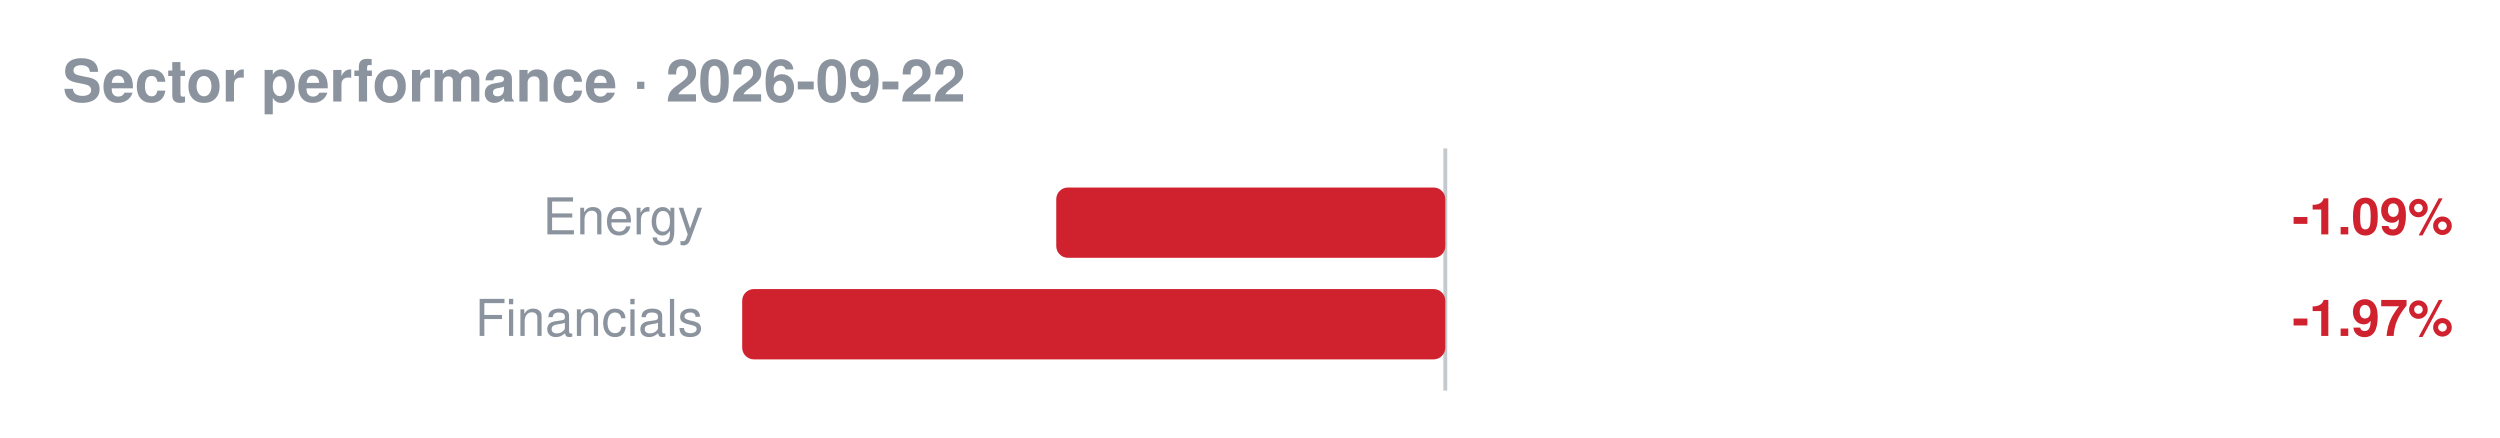
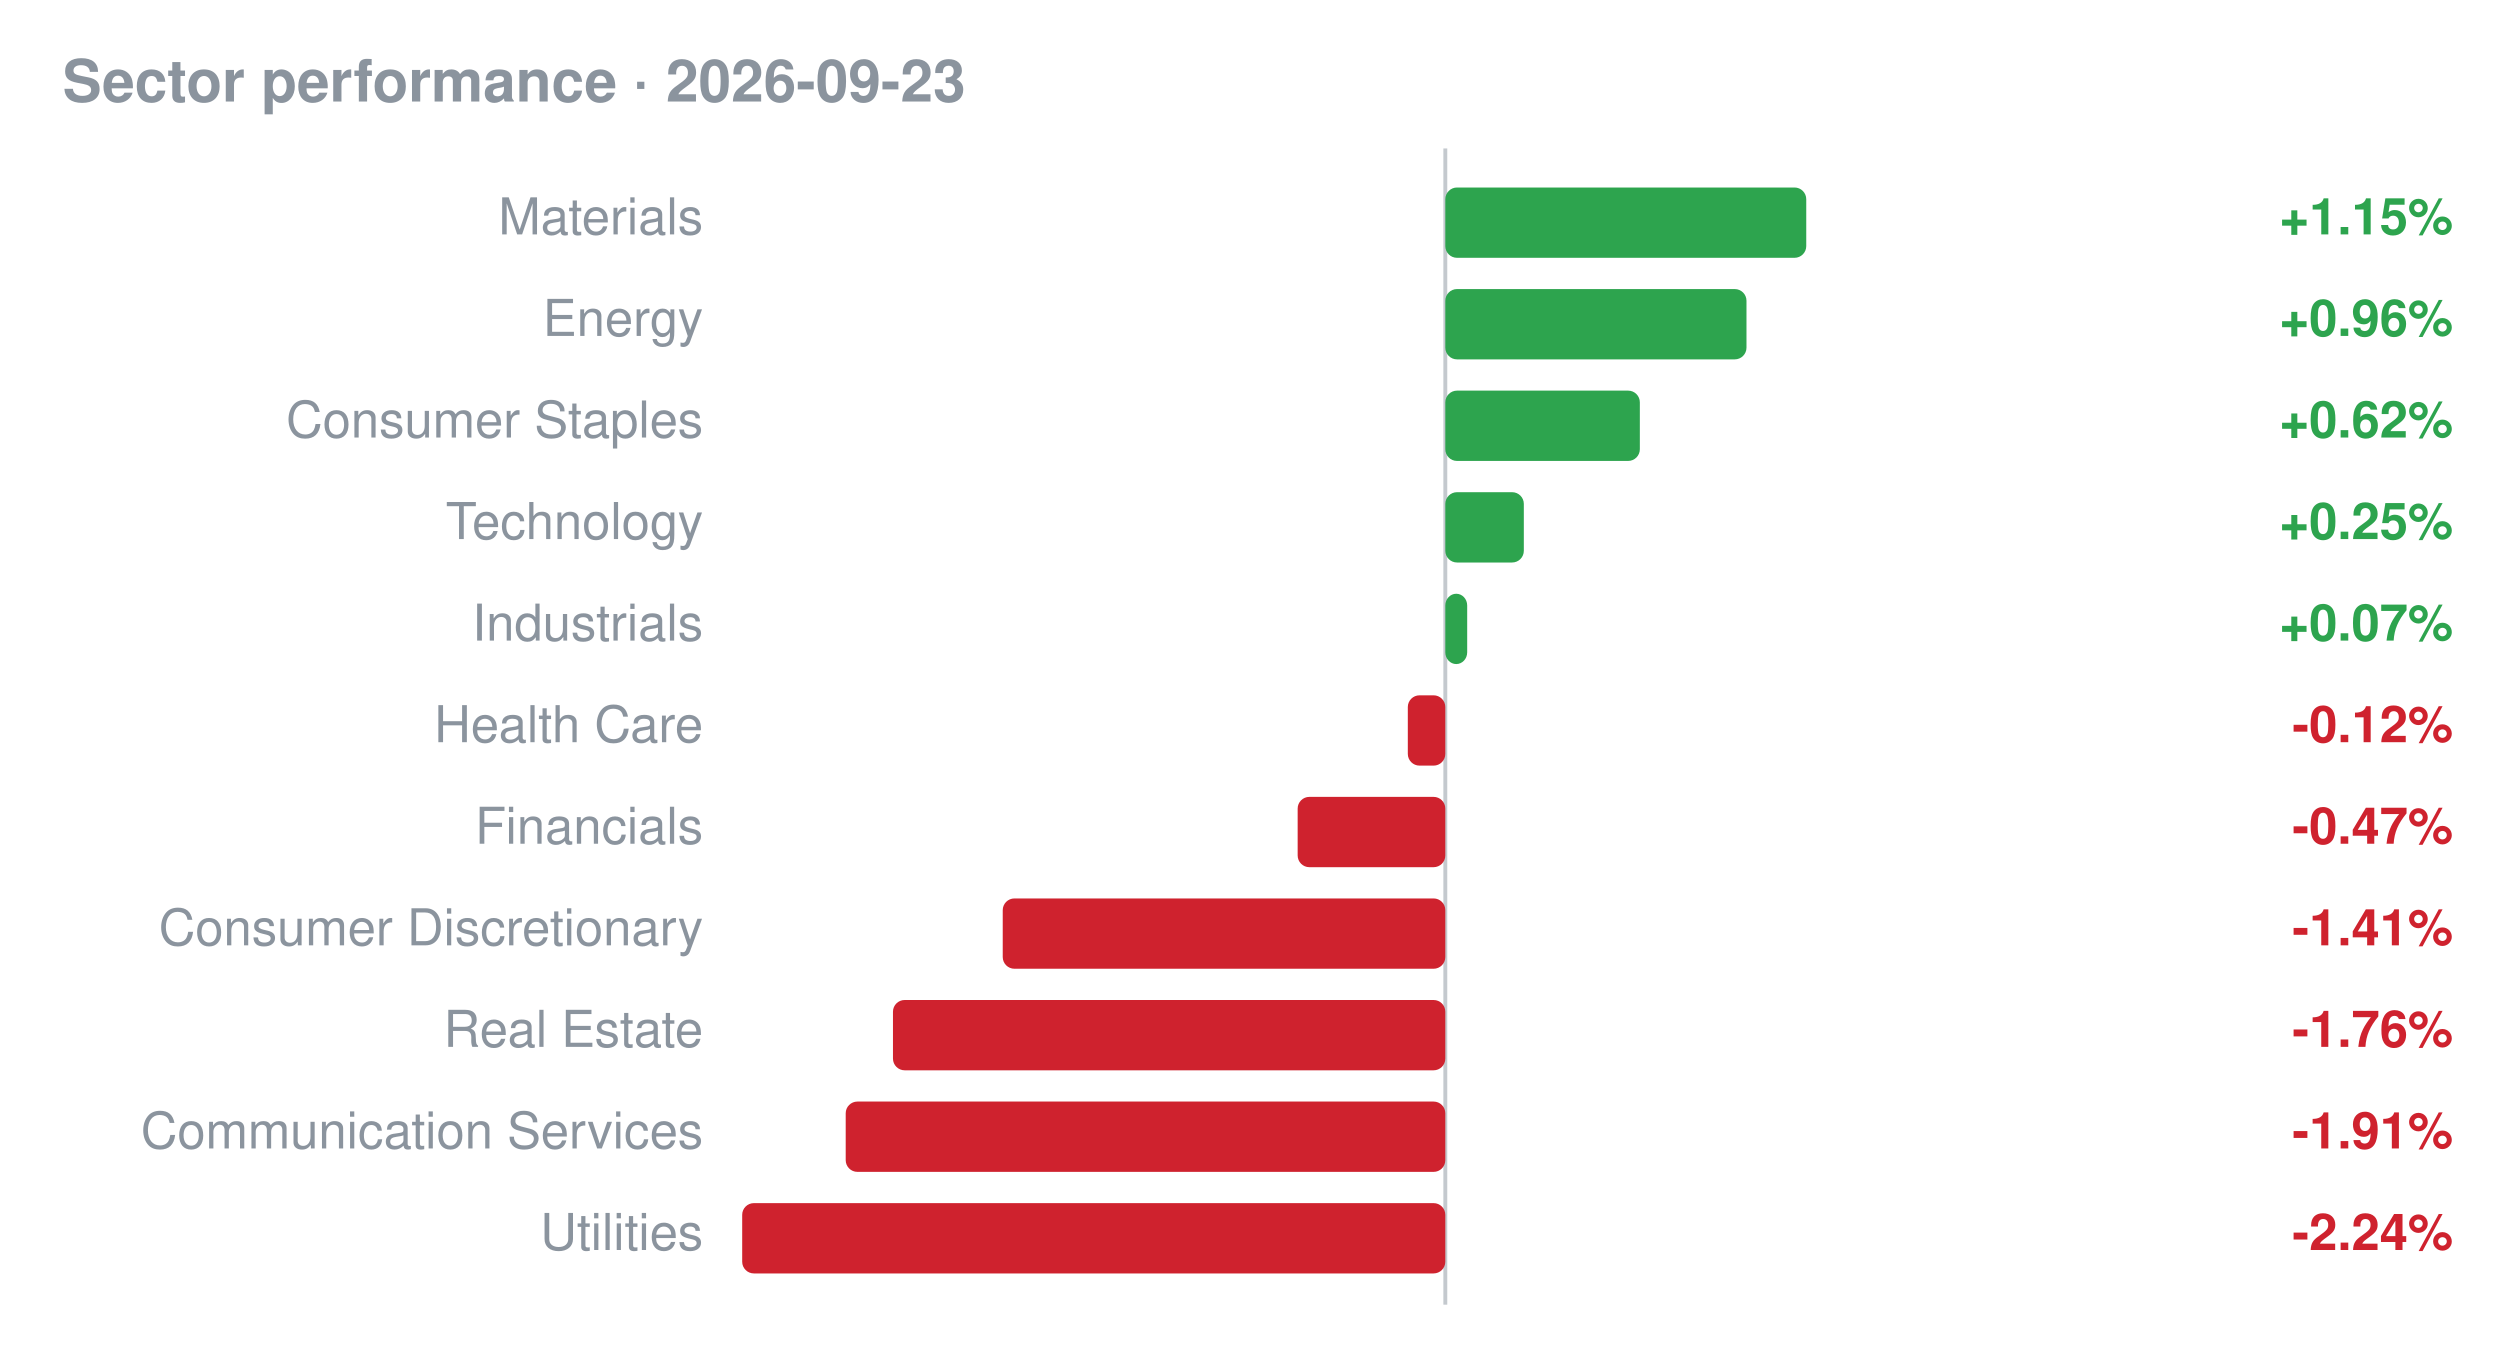
- <svg xmlns="http://www.w3.org/2000/svg" width="640" height="112" viewBox="0 0 640 112" font-family="-apple-system,Segoe UI,Helvetica,Arial,sans-serif" font-size="13">
-   <text x="16" y="26" font-size="15" font-weight="600" fill="#8b949e">Sector performance · 2026-09-22</text>
-   <line x1="370.0" y1="38" x2="370.0" y2="100" stroke="#8b949e" stroke-opacity="0.5" />
-   <text x="180" y="60" text-anchor="end" fill="#8b949e">Energy</text>
-   <rect x="270.4" y="48" width="99.6" height="18" rx="3" fill="#cf222e" />
-   <text x="628" y="60" text-anchor="end" fill="#cf222e" font-weight="600">-1.09%</text>
-   <text x="180" y="86" text-anchor="end" fill="#8b949e">Financials</text>
-   <rect x="190.0" y="74" width="180.0" height="18" rx="3" fill="#cf222e" />
-   <text x="628" y="86" text-anchor="end" fill="#cf222e" font-weight="600">-1.97%</text>
+ <svg xmlns="http://www.w3.org/2000/svg" width="640" height="346" viewBox="0 0 640 346" font-family="-apple-system,Segoe UI,Helvetica,Arial,sans-serif" font-size="13">
+   <text x="16" y="26" font-size="15" font-weight="600" fill="#8b949e">Sector performance · 2026-09-23</text>
+   <line x1="370.0" y1="38" x2="370.0" y2="334" stroke="#8b949e" stroke-opacity="0.5" />
+   <text x="180" y="60" text-anchor="end" fill="#8b949e">Materials</text>
+   <rect x="370.0" y="48" width="92.4" height="18" rx="3" fill="#2da44e" />
+   <text x="628" y="60" text-anchor="end" fill="#2da44e" font-weight="600">+1.15%</text>
+   <text x="180" y="86" text-anchor="end" fill="#8b949e">Energy</text>
+   <rect x="370.0" y="74" width="77.1" height="18" rx="3" fill="#2da44e" />
+   <text x="628" y="86" text-anchor="end" fill="#2da44e" font-weight="600">+0.96%</text>
+   <text x="180" y="112" text-anchor="end" fill="#8b949e">Consumer Staples</text>
+   <rect x="370.0" y="100" width="49.8" height="18" rx="3" fill="#2da44e" />
+   <text x="628" y="112" text-anchor="end" fill="#2da44e" font-weight="600">+0.62%</text>
+   <text x="180" y="138" text-anchor="end" fill="#8b949e">Technology</text>
+   <rect x="370.0" y="126" width="20.1" height="18" rx="3" fill="#2da44e" />
+   <text x="628" y="138" text-anchor="end" fill="#2da44e" font-weight="600">+0.25%</text>
+   <text x="180" y="164" text-anchor="end" fill="#8b949e">Industrials</text>
+   <rect x="370.0" y="152" width="5.6" height="18" rx="3" fill="#2da44e" />
+   <text x="628" y="164" text-anchor="end" fill="#2da44e" font-weight="600">+0.07%</text>
+   <text x="180" y="190" text-anchor="end" fill="#8b949e">Health Care</text>
+   <rect x="360.4" y="178" width="9.6" height="18" rx="3" fill="#cf222e" />
+   <text x="628" y="190" text-anchor="end" fill="#cf222e" font-weight="600">-0.12%</text>
+   <text x="180" y="216" text-anchor="end" fill="#8b949e">Financials</text>
+   <rect x="332.2" y="204" width="37.8" height="18" rx="3" fill="#cf222e" />
+   <text x="628" y="216" text-anchor="end" fill="#cf222e" font-weight="600">-0.47%</text>
+   <text x="180" y="242" text-anchor="end" fill="#8b949e">Consumer Discretionary</text>
+   <rect x="256.7" y="230" width="113.3" height="18" rx="3" fill="#cf222e" />
+   <text x="628" y="242" text-anchor="end" fill="#cf222e" font-weight="600">-1.41%</text>
+   <text x="180" y="268" text-anchor="end" fill="#8b949e">Real Estate</text>
+   <rect x="228.6" y="256" width="141.4" height="18" rx="3" fill="#cf222e" />
+   <text x="628" y="268" text-anchor="end" fill="#cf222e" font-weight="600">-1.76%</text>
+   <text x="180" y="294" text-anchor="end" fill="#8b949e">Communication Services</text>
+   <rect x="216.5" y="282" width="153.5" height="18" rx="3" fill="#cf222e" />
+   <text x="628" y="294" text-anchor="end" fill="#cf222e" font-weight="600">-1.91%</text>
+   <text x="180" y="320" text-anchor="end" fill="#8b949e">Utilities</text>
+   <rect x="190.0" y="308" width="180.0" height="18" rx="3" fill="#cf222e" />
+   <text x="628" y="320" text-anchor="end" fill="#cf222e" font-weight="600">-2.24%</text>
</svg>
